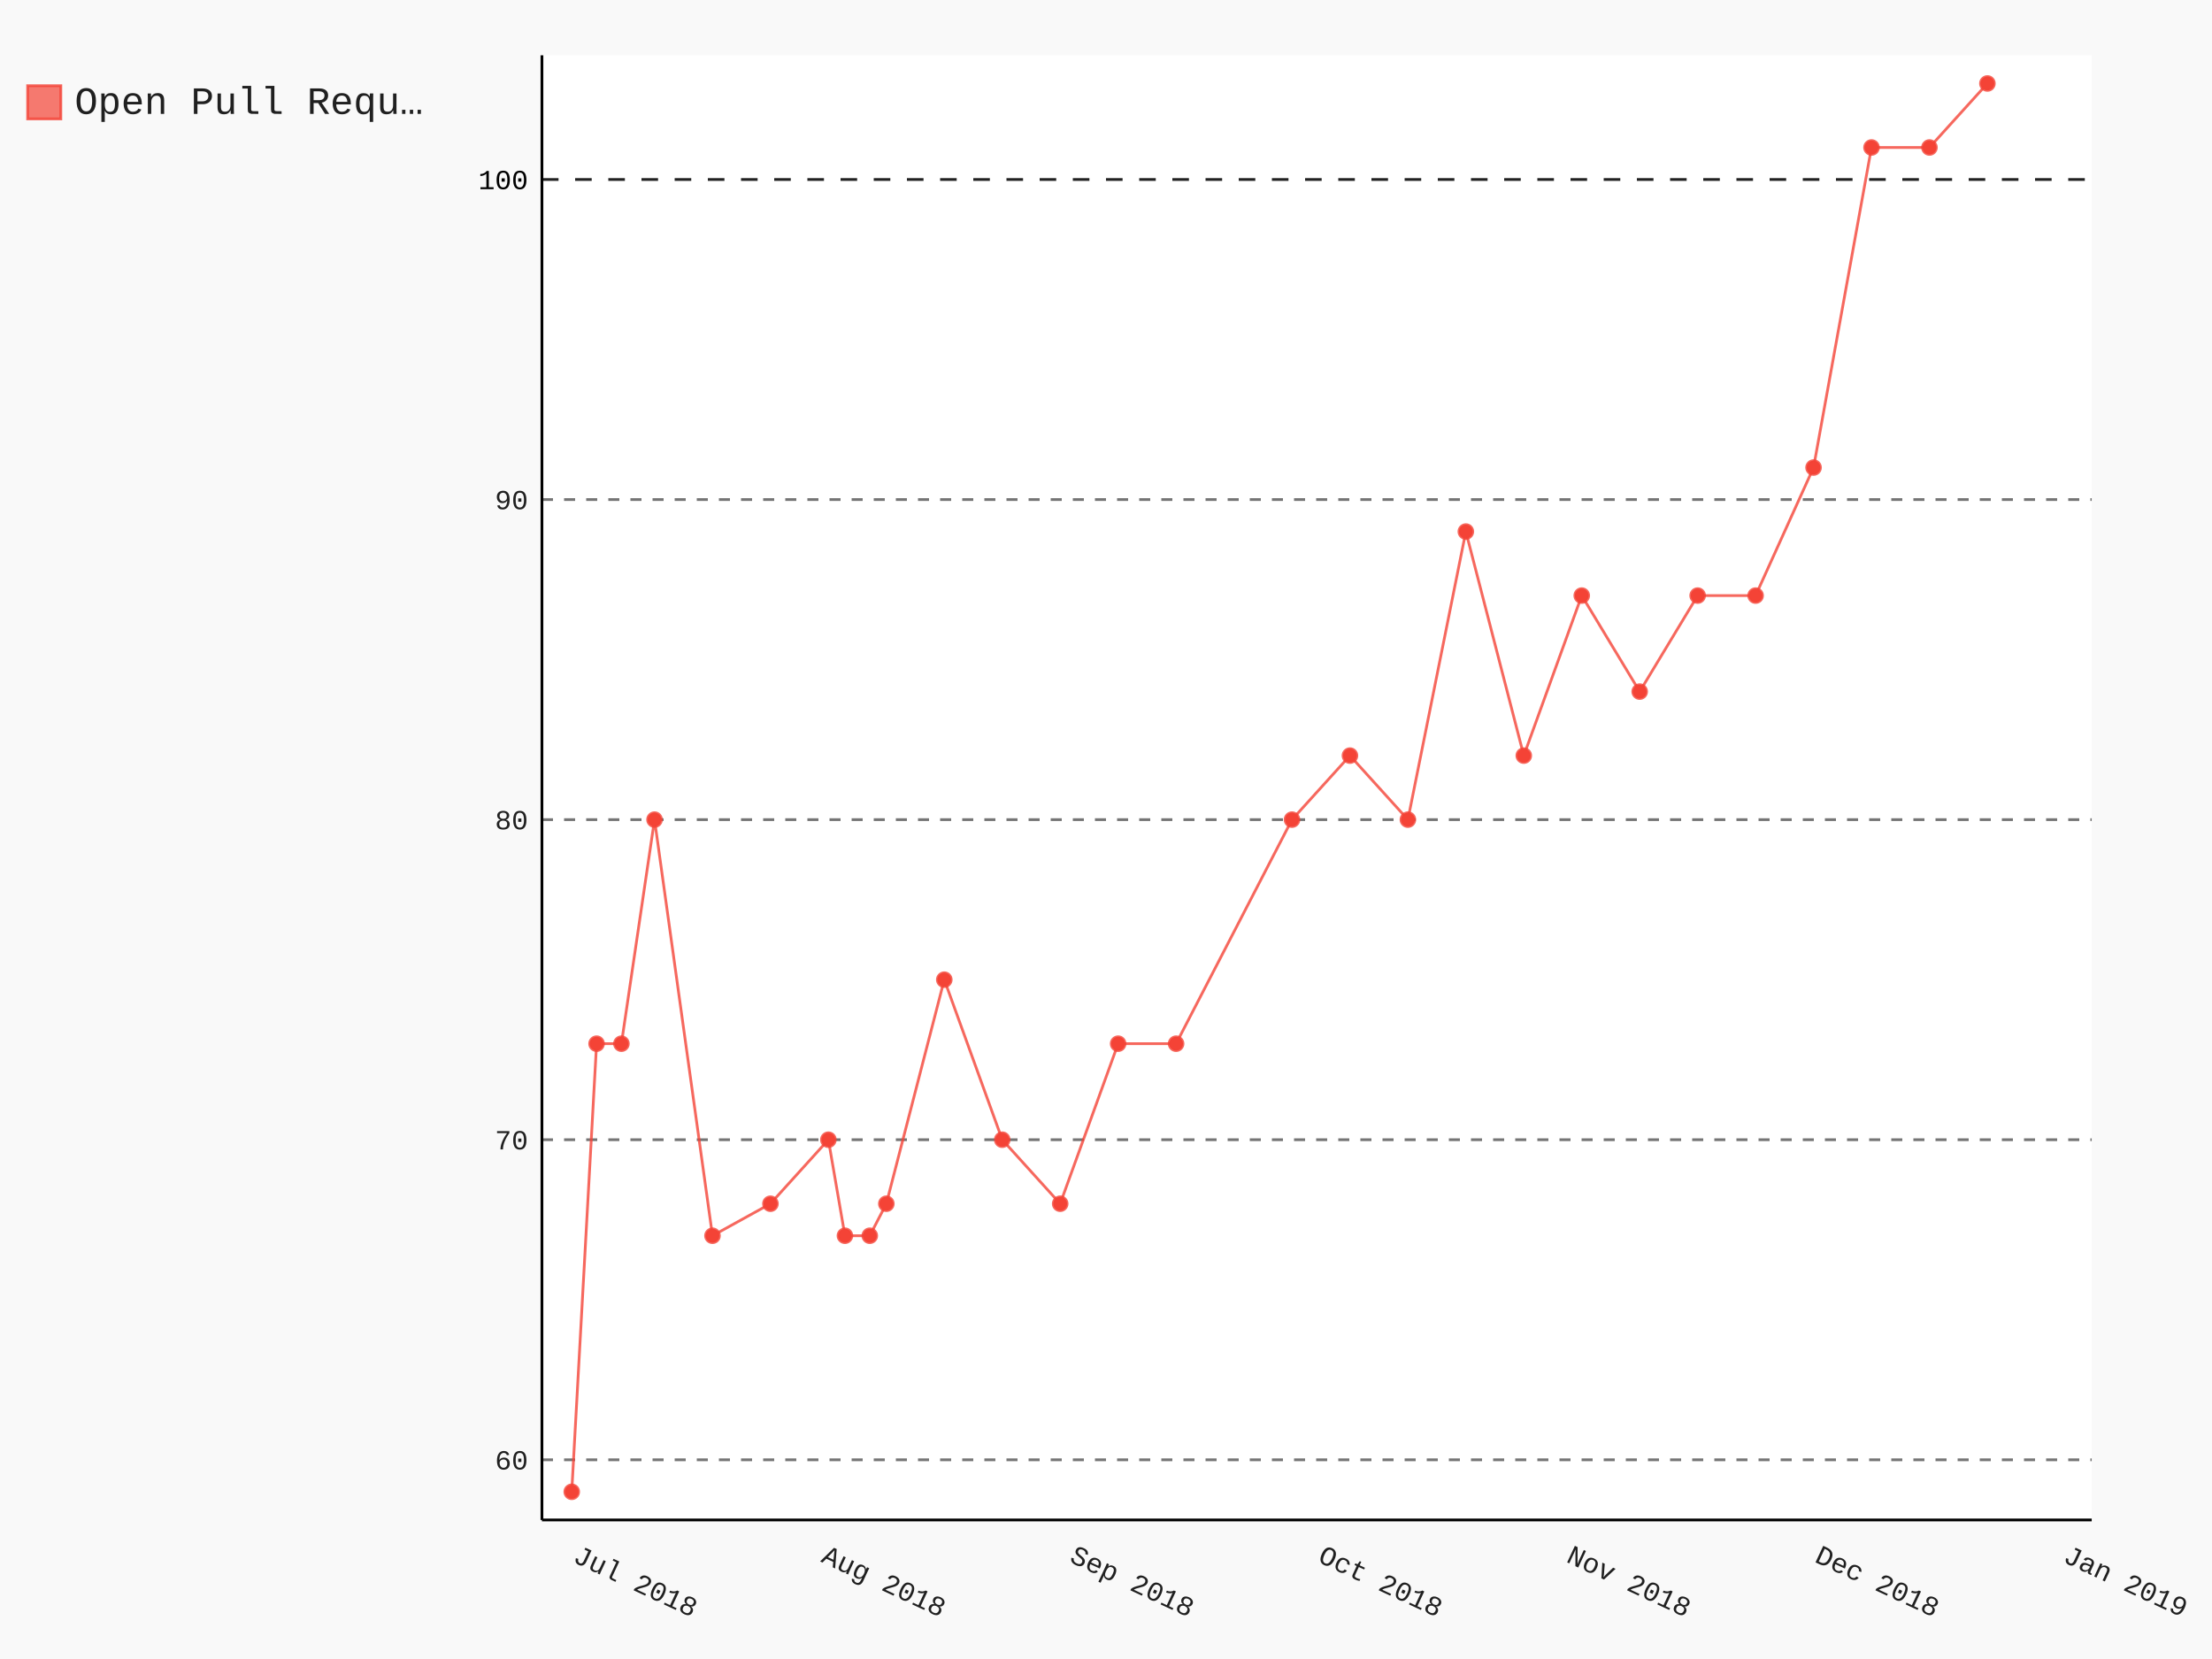
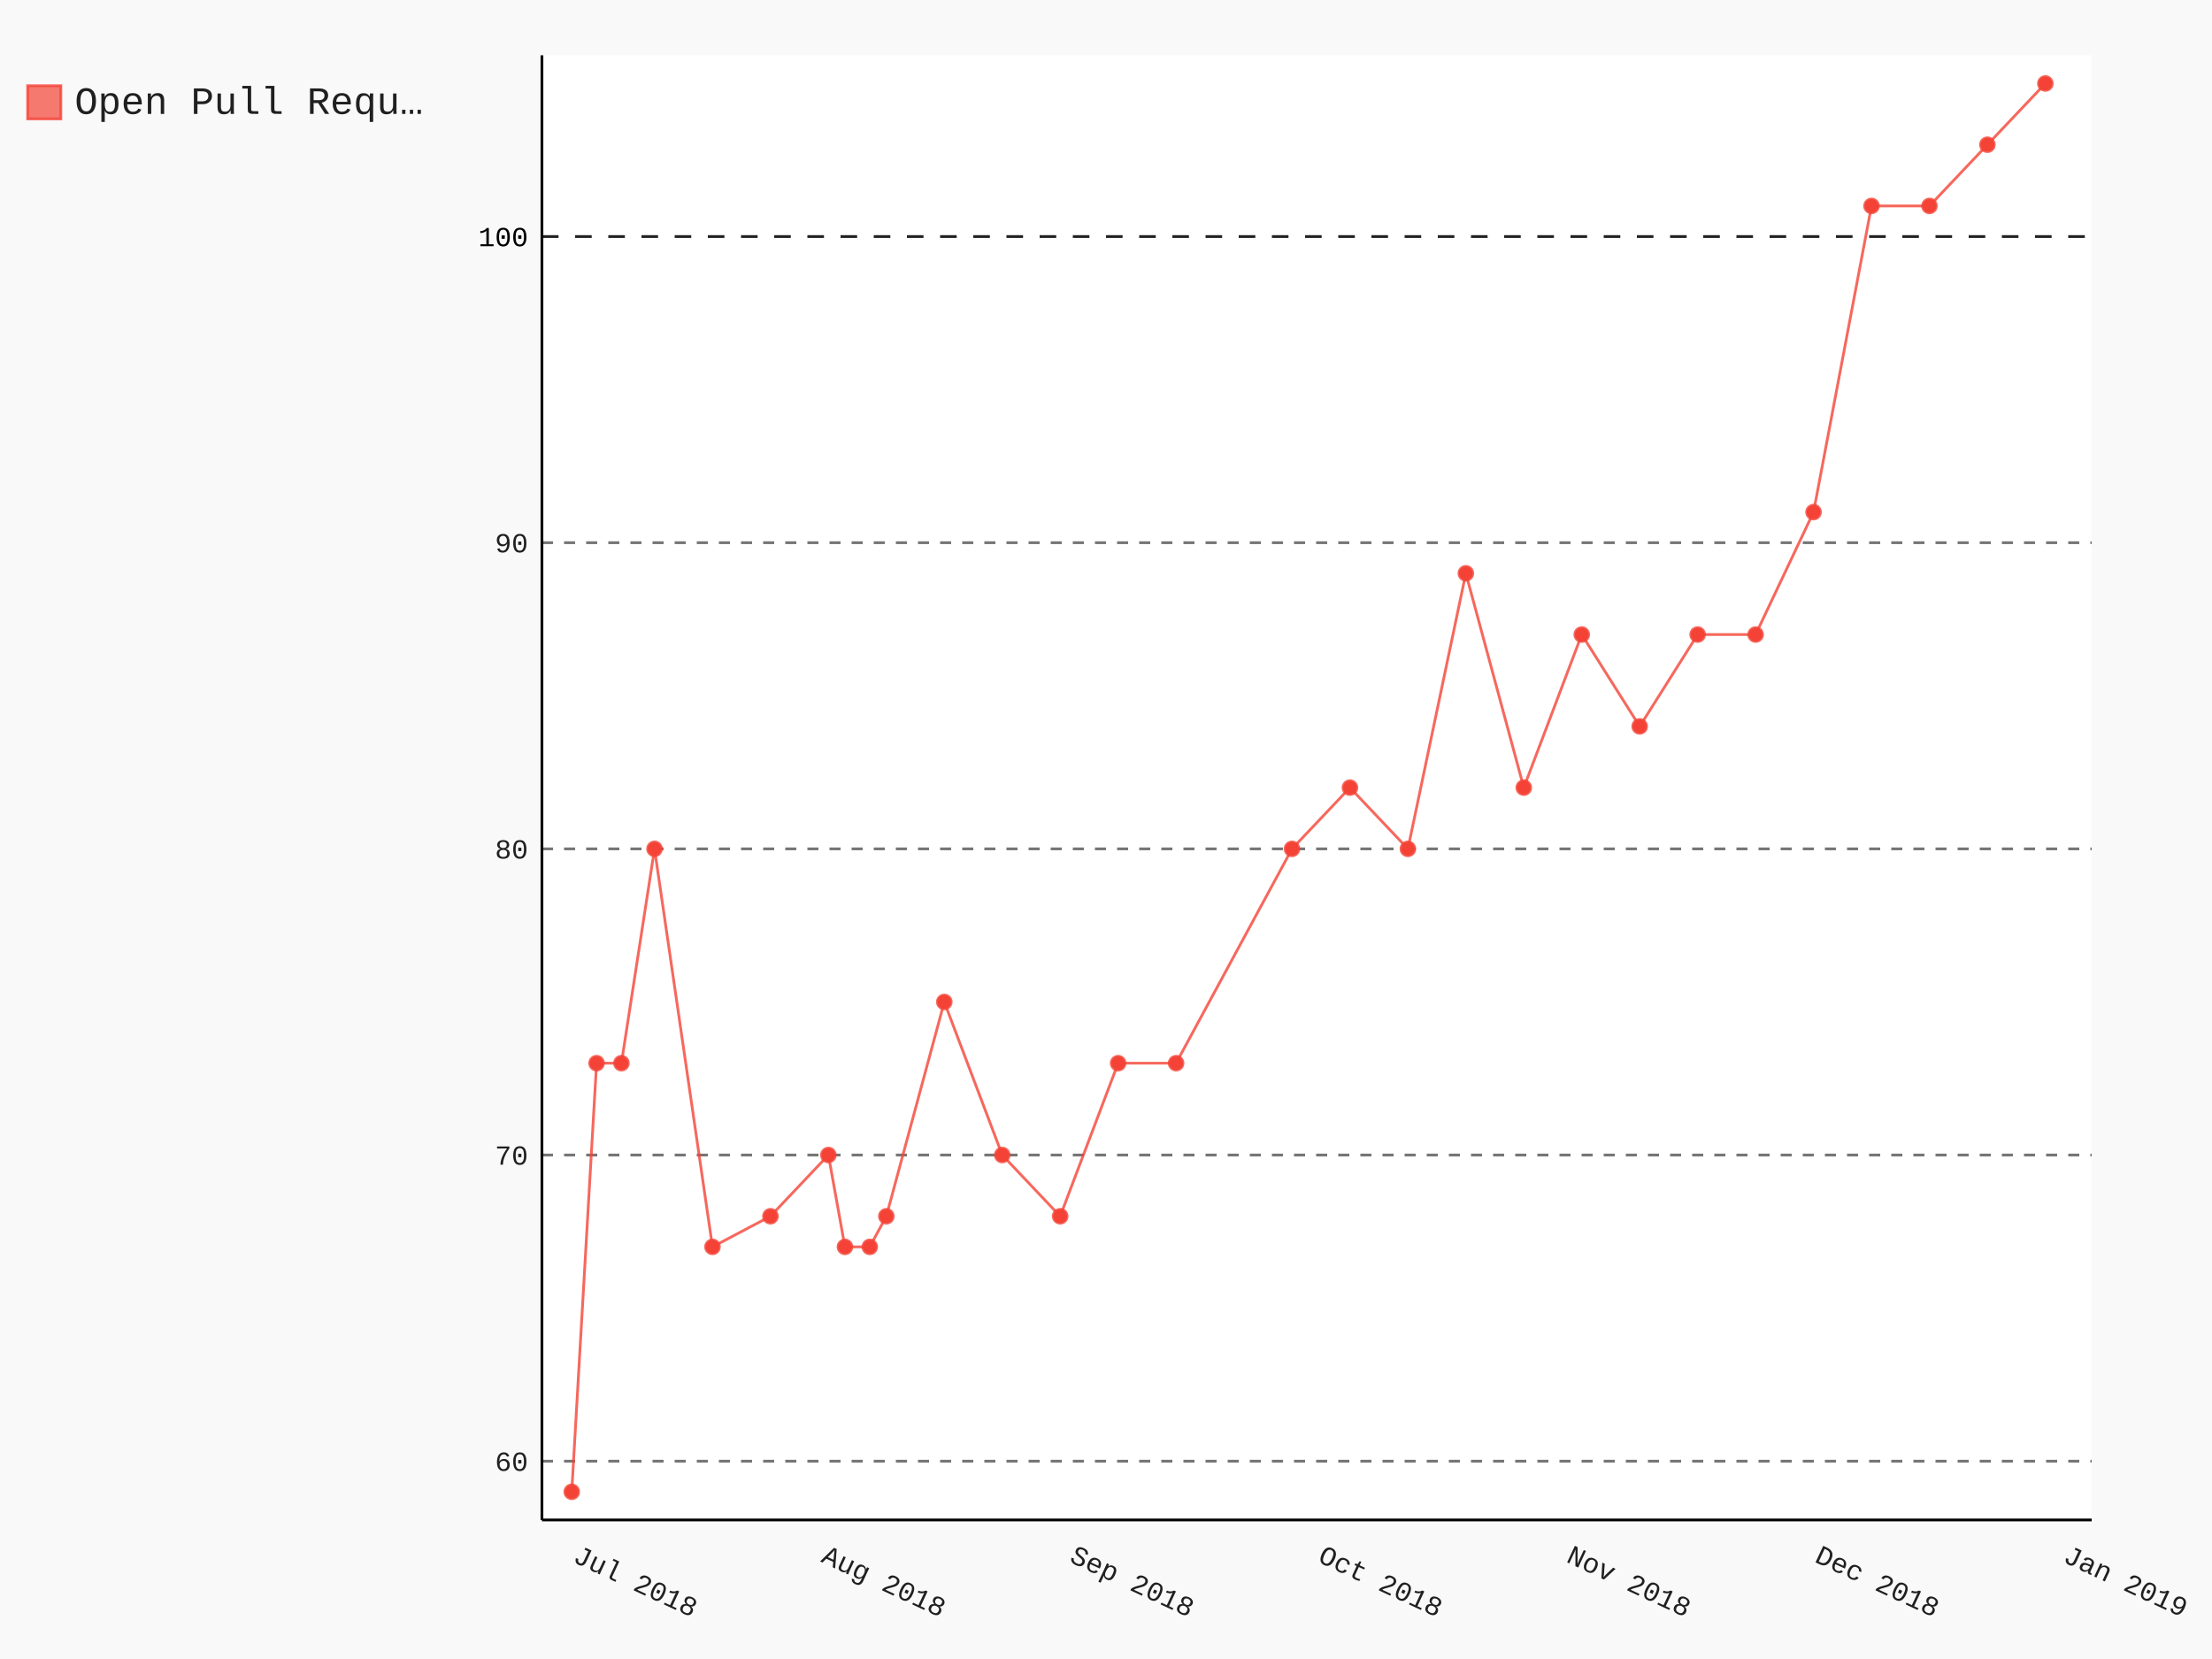
- <svg xmlns="http://www.w3.org/2000/svg" class="pygal-chart" id="chart-78fad912-aeae-40a5-9558-671ce253f643" viewBox="0 0 800 600">
+ <svg xmlns="http://www.w3.org/2000/svg" class="pygal-chart" id="chart-8ef5bb75-2f46-4842-8365-79eec8e5c615" viewBox="0 0 800 600">
  <defs>
-     <style type="text/css">#chart-78fad912-aeae-40a5-9558-671ce253f643{-webkit-user-select:none;-webkit-font-smoothing:antialiased;font-family:Consolas,"Liberation Mono",Menlo,Courier,monospace}#chart-78fad912-aeae-40a5-9558-671ce253f643 .title{font-family:Consolas,"Liberation Mono",Menlo,Courier,monospace;font-size:16px}#chart-78fad912-aeae-40a5-9558-671ce253f643 .legends .legend text{font-family:Consolas,"Liberation Mono",Menlo,Courier,monospace;font-size:14px}#chart-78fad912-aeae-40a5-9558-671ce253f643 .axis text{font-family:Consolas,"Liberation Mono",Menlo,Courier,monospace;font-size:10px}#chart-78fad912-aeae-40a5-9558-671ce253f643 .axis text.major{font-family:Consolas,"Liberation Mono",Menlo,Courier,monospace;font-size:10px}#chart-78fad912-aeae-40a5-9558-671ce253f643 .text-overlay text.value{font-family:Consolas,"Liberation Mono",Menlo,Courier,monospace;font-size:16px}#chart-78fad912-aeae-40a5-9558-671ce253f643 .text-overlay text.label{font-family:Consolas,"Liberation Mono",Menlo,Courier,monospace;font-size:10px}#chart-78fad912-aeae-40a5-9558-671ce253f643 .tooltip{font-family:Consolas,"Liberation Mono",Menlo,Courier,monospace;font-size:14px}#chart-78fad912-aeae-40a5-9558-671ce253f643 text.no_data{font-family:Consolas,"Liberation Mono",Menlo,Courier,monospace;font-size:64px}
- #chart-78fad912-aeae-40a5-9558-671ce253f643{background-color:rgba(249,249,249,1)}#chart-78fad912-aeae-40a5-9558-671ce253f643 path,#chart-78fad912-aeae-40a5-9558-671ce253f643 line,#chart-78fad912-aeae-40a5-9558-671ce253f643 rect,#chart-78fad912-aeae-40a5-9558-671ce253f643 circle{-webkit-transition:150ms;-moz-transition:150ms;transition:150ms}#chart-78fad912-aeae-40a5-9558-671ce253f643 .graph &gt; .background{fill:rgba(249,249,249,1)}#chart-78fad912-aeae-40a5-9558-671ce253f643 .plot &gt; .background{fill:rgba(255,255,255,1)}#chart-78fad912-aeae-40a5-9558-671ce253f643 .graph{fill:rgba(0,0,0,.87)}#chart-78fad912-aeae-40a5-9558-671ce253f643 text.no_data{fill:rgba(0,0,0,1)}#chart-78fad912-aeae-40a5-9558-671ce253f643 .title{fill:rgba(0,0,0,1)}#chart-78fad912-aeae-40a5-9558-671ce253f643 .legends .legend text{fill:rgba(0,0,0,.87)}#chart-78fad912-aeae-40a5-9558-671ce253f643 .legends .legend:hover text{fill:rgba(0,0,0,1)}#chart-78fad912-aeae-40a5-9558-671ce253f643 .axis .line{stroke:rgba(0,0,0,1)}#chart-78fad912-aeae-40a5-9558-671ce253f643 .axis .guide.line{stroke:rgba(0,0,0,.54)}#chart-78fad912-aeae-40a5-9558-671ce253f643 .axis .major.line{stroke:rgba(0,0,0,.87)}#chart-78fad912-aeae-40a5-9558-671ce253f643 .axis text.major{fill:rgba(0,0,0,1)}#chart-78fad912-aeae-40a5-9558-671ce253f643 .axis.y .guides:hover .guide.line,#chart-78fad912-aeae-40a5-9558-671ce253f643 .line-graph .axis.x .guides:hover .guide.line,#chart-78fad912-aeae-40a5-9558-671ce253f643 .stackedline-graph .axis.x .guides:hover .guide.line,#chart-78fad912-aeae-40a5-9558-671ce253f643 .xy-graph .axis.x .guides:hover .guide.line{stroke:rgba(0,0,0,1)}#chart-78fad912-aeae-40a5-9558-671ce253f643 .axis .guides:hover text{fill:rgba(0,0,0,1)}#chart-78fad912-aeae-40a5-9558-671ce253f643 .reactive{fill-opacity:.7;stroke-opacity:.8}#chart-78fad912-aeae-40a5-9558-671ce253f643 .ci{stroke:rgba(0,0,0,.87)}#chart-78fad912-aeae-40a5-9558-671ce253f643 .reactive.active,#chart-78fad912-aeae-40a5-9558-671ce253f643 .active .reactive{fill-opacity:.8;stroke-opacity:.9;stroke-width:4}#chart-78fad912-aeae-40a5-9558-671ce253f643 .ci .reactive.active{stroke-width:1.5}#chart-78fad912-aeae-40a5-9558-671ce253f643 .series text{fill:rgba(0,0,0,1)}#chart-78fad912-aeae-40a5-9558-671ce253f643 .tooltip rect{fill:rgba(255,255,255,1);stroke:rgba(0,0,0,1);-webkit-transition:opacity 150ms;-moz-transition:opacity 150ms;transition:opacity 150ms}#chart-78fad912-aeae-40a5-9558-671ce253f643 .tooltip .label{fill:rgba(0,0,0,.87)}#chart-78fad912-aeae-40a5-9558-671ce253f643 .tooltip .label{fill:rgba(0,0,0,.87)}#chart-78fad912-aeae-40a5-9558-671ce253f643 .tooltip .legend{font-size:.8em;fill:rgba(0,0,0,.54)}#chart-78fad912-aeae-40a5-9558-671ce253f643 .tooltip .x_label{font-size:.6em;fill:rgba(0,0,0,1)}#chart-78fad912-aeae-40a5-9558-671ce253f643 .tooltip .xlink{font-size:.5em;text-decoration:underline}#chart-78fad912-aeae-40a5-9558-671ce253f643 .tooltip .value{font-size:1.5em}#chart-78fad912-aeae-40a5-9558-671ce253f643 .bound{font-size:.5em}#chart-78fad912-aeae-40a5-9558-671ce253f643 .max-value{font-size:.75em;fill:rgba(0,0,0,.54)}#chart-78fad912-aeae-40a5-9558-671ce253f643 .map-element{fill:rgba(255,255,255,1);stroke:rgba(0,0,0,.54) !important}#chart-78fad912-aeae-40a5-9558-671ce253f643 .map-element .reactive{fill-opacity:inherit;stroke-opacity:inherit}#chart-78fad912-aeae-40a5-9558-671ce253f643 .color-0,#chart-78fad912-aeae-40a5-9558-671ce253f643 .color-0 a:visited{stroke:#F44336;fill:#F44336}#chart-78fad912-aeae-40a5-9558-671ce253f643 .text-overlay .color-0 text{fill:black}
- #chart-78fad912-aeae-40a5-9558-671ce253f643 text.no_data{text-anchor:middle}#chart-78fad912-aeae-40a5-9558-671ce253f643 .guide.line{fill:none}#chart-78fad912-aeae-40a5-9558-671ce253f643 .centered{text-anchor:middle}#chart-78fad912-aeae-40a5-9558-671ce253f643 .title{text-anchor:middle}#chart-78fad912-aeae-40a5-9558-671ce253f643 .legends .legend text{fill-opacity:1}#chart-78fad912-aeae-40a5-9558-671ce253f643 .axis.x text{text-anchor:middle}#chart-78fad912-aeae-40a5-9558-671ce253f643 .axis.x:not(.web) text[transform]{text-anchor:start}#chart-78fad912-aeae-40a5-9558-671ce253f643 .axis.x:not(.web) text[transform].backwards{text-anchor:end}#chart-78fad912-aeae-40a5-9558-671ce253f643 .axis.y text{text-anchor:end}#chart-78fad912-aeae-40a5-9558-671ce253f643 .axis.y text[transform].backwards{text-anchor:start}#chart-78fad912-aeae-40a5-9558-671ce253f643 .axis.y2 text{text-anchor:start}#chart-78fad912-aeae-40a5-9558-671ce253f643 .axis.y2 text[transform].backwards{text-anchor:end}#chart-78fad912-aeae-40a5-9558-671ce253f643 .axis .guide.line{stroke-dasharray:4,4}#chart-78fad912-aeae-40a5-9558-671ce253f643 .axis .major.guide.line{stroke-dasharray:6,6}#chart-78fad912-aeae-40a5-9558-671ce253f643 .horizontal .axis.y .guide.line,#chart-78fad912-aeae-40a5-9558-671ce253f643 .horizontal .axis.y2 .guide.line,#chart-78fad912-aeae-40a5-9558-671ce253f643 .vertical .axis.x .guide.line{opacity:0}#chart-78fad912-aeae-40a5-9558-671ce253f643 .horizontal .axis.always_show .guide.line,#chart-78fad912-aeae-40a5-9558-671ce253f643 .vertical .axis.always_show .guide.line{opacity:1 !important}#chart-78fad912-aeae-40a5-9558-671ce253f643 .axis.y .guides:hover .guide.line,#chart-78fad912-aeae-40a5-9558-671ce253f643 .axis.y2 .guides:hover .guide.line,#chart-78fad912-aeae-40a5-9558-671ce253f643 .axis.x .guides:hover .guide.line{opacity:1}#chart-78fad912-aeae-40a5-9558-671ce253f643 .axis .guides:hover text{opacity:1}#chart-78fad912-aeae-40a5-9558-671ce253f643 .nofill{fill:none}#chart-78fad912-aeae-40a5-9558-671ce253f643 .subtle-fill{fill-opacity:.2}#chart-78fad912-aeae-40a5-9558-671ce253f643 .dot{stroke-width:1px;fill-opacity:1}#chart-78fad912-aeae-40a5-9558-671ce253f643 .dot.active{stroke-width:5px}#chart-78fad912-aeae-40a5-9558-671ce253f643 .dot.negative{fill:transparent}#chart-78fad912-aeae-40a5-9558-671ce253f643 text,#chart-78fad912-aeae-40a5-9558-671ce253f643 tspan{stroke:none !important}#chart-78fad912-aeae-40a5-9558-671ce253f643 .series text.active{opacity:1}#chart-78fad912-aeae-40a5-9558-671ce253f643 .tooltip rect{fill-opacity:.95;stroke-width:.5}#chart-78fad912-aeae-40a5-9558-671ce253f643 .tooltip text{fill-opacity:1}#chart-78fad912-aeae-40a5-9558-671ce253f643 .showable{visibility:hidden}#chart-78fad912-aeae-40a5-9558-671ce253f643 .showable.shown{visibility:visible}#chart-78fad912-aeae-40a5-9558-671ce253f643 .gauge-background{fill:rgba(229,229,229,1);stroke:none}#chart-78fad912-aeae-40a5-9558-671ce253f643 .bg-lines{stroke:rgba(249,249,249,1);stroke-width:2px}</style>
+     <style type="text/css">#chart-8ef5bb75-2f46-4842-8365-79eec8e5c615{-webkit-user-select:none;-webkit-font-smoothing:antialiased;font-family:Consolas,"Liberation Mono",Menlo,Courier,monospace}#chart-8ef5bb75-2f46-4842-8365-79eec8e5c615 .title{font-family:Consolas,"Liberation Mono",Menlo,Courier,monospace;font-size:16px}#chart-8ef5bb75-2f46-4842-8365-79eec8e5c615 .legends .legend text{font-family:Consolas,"Liberation Mono",Menlo,Courier,monospace;font-size:14px}#chart-8ef5bb75-2f46-4842-8365-79eec8e5c615 .axis text{font-family:Consolas,"Liberation Mono",Menlo,Courier,monospace;font-size:10px}#chart-8ef5bb75-2f46-4842-8365-79eec8e5c615 .axis text.major{font-family:Consolas,"Liberation Mono",Menlo,Courier,monospace;font-size:10px}#chart-8ef5bb75-2f46-4842-8365-79eec8e5c615 .text-overlay text.value{font-family:Consolas,"Liberation Mono",Menlo,Courier,monospace;font-size:16px}#chart-8ef5bb75-2f46-4842-8365-79eec8e5c615 .text-overlay text.label{font-family:Consolas,"Liberation Mono",Menlo,Courier,monospace;font-size:10px}#chart-8ef5bb75-2f46-4842-8365-79eec8e5c615 .tooltip{font-family:Consolas,"Liberation Mono",Menlo,Courier,monospace;font-size:14px}#chart-8ef5bb75-2f46-4842-8365-79eec8e5c615 text.no_data{font-family:Consolas,"Liberation Mono",Menlo,Courier,monospace;font-size:64px}
+ #chart-8ef5bb75-2f46-4842-8365-79eec8e5c615{background-color:rgba(249,249,249,1)}#chart-8ef5bb75-2f46-4842-8365-79eec8e5c615 path,#chart-8ef5bb75-2f46-4842-8365-79eec8e5c615 line,#chart-8ef5bb75-2f46-4842-8365-79eec8e5c615 rect,#chart-8ef5bb75-2f46-4842-8365-79eec8e5c615 circle{-webkit-transition:150ms;-moz-transition:150ms;transition:150ms}#chart-8ef5bb75-2f46-4842-8365-79eec8e5c615 .graph &gt; .background{fill:rgba(249,249,249,1)}#chart-8ef5bb75-2f46-4842-8365-79eec8e5c615 .plot &gt; .background{fill:rgba(255,255,255,1)}#chart-8ef5bb75-2f46-4842-8365-79eec8e5c615 .graph{fill:rgba(0,0,0,.87)}#chart-8ef5bb75-2f46-4842-8365-79eec8e5c615 text.no_data{fill:rgba(0,0,0,1)}#chart-8ef5bb75-2f46-4842-8365-79eec8e5c615 .title{fill:rgba(0,0,0,1)}#chart-8ef5bb75-2f46-4842-8365-79eec8e5c615 .legends .legend text{fill:rgba(0,0,0,.87)}#chart-8ef5bb75-2f46-4842-8365-79eec8e5c615 .legends .legend:hover text{fill:rgba(0,0,0,1)}#chart-8ef5bb75-2f46-4842-8365-79eec8e5c615 .axis .line{stroke:rgba(0,0,0,1)}#chart-8ef5bb75-2f46-4842-8365-79eec8e5c615 .axis .guide.line{stroke:rgba(0,0,0,.54)}#chart-8ef5bb75-2f46-4842-8365-79eec8e5c615 .axis .major.line{stroke:rgba(0,0,0,.87)}#chart-8ef5bb75-2f46-4842-8365-79eec8e5c615 .axis text.major{fill:rgba(0,0,0,1)}#chart-8ef5bb75-2f46-4842-8365-79eec8e5c615 .axis.y .guides:hover .guide.line,#chart-8ef5bb75-2f46-4842-8365-79eec8e5c615 .line-graph .axis.x .guides:hover .guide.line,#chart-8ef5bb75-2f46-4842-8365-79eec8e5c615 .stackedline-graph .axis.x .guides:hover .guide.line,#chart-8ef5bb75-2f46-4842-8365-79eec8e5c615 .xy-graph .axis.x .guides:hover .guide.line{stroke:rgba(0,0,0,1)}#chart-8ef5bb75-2f46-4842-8365-79eec8e5c615 .axis .guides:hover text{fill:rgba(0,0,0,1)}#chart-8ef5bb75-2f46-4842-8365-79eec8e5c615 .reactive{fill-opacity:.7;stroke-opacity:.8}#chart-8ef5bb75-2f46-4842-8365-79eec8e5c615 .ci{stroke:rgba(0,0,0,.87)}#chart-8ef5bb75-2f46-4842-8365-79eec8e5c615 .reactive.active,#chart-8ef5bb75-2f46-4842-8365-79eec8e5c615 .active .reactive{fill-opacity:.8;stroke-opacity:.9;stroke-width:4}#chart-8ef5bb75-2f46-4842-8365-79eec8e5c615 .ci .reactive.active{stroke-width:1.5}#chart-8ef5bb75-2f46-4842-8365-79eec8e5c615 .series text{fill:rgba(0,0,0,1)}#chart-8ef5bb75-2f46-4842-8365-79eec8e5c615 .tooltip rect{fill:rgba(255,255,255,1);stroke:rgba(0,0,0,1);-webkit-transition:opacity 150ms;-moz-transition:opacity 150ms;transition:opacity 150ms}#chart-8ef5bb75-2f46-4842-8365-79eec8e5c615 .tooltip .label{fill:rgba(0,0,0,.87)}#chart-8ef5bb75-2f46-4842-8365-79eec8e5c615 .tooltip .label{fill:rgba(0,0,0,.87)}#chart-8ef5bb75-2f46-4842-8365-79eec8e5c615 .tooltip .legend{font-size:.8em;fill:rgba(0,0,0,.54)}#chart-8ef5bb75-2f46-4842-8365-79eec8e5c615 .tooltip .x_label{font-size:.6em;fill:rgba(0,0,0,1)}#chart-8ef5bb75-2f46-4842-8365-79eec8e5c615 .tooltip .xlink{font-size:.5em;text-decoration:underline}#chart-8ef5bb75-2f46-4842-8365-79eec8e5c615 .tooltip .value{font-size:1.5em}#chart-8ef5bb75-2f46-4842-8365-79eec8e5c615 .bound{font-size:.5em}#chart-8ef5bb75-2f46-4842-8365-79eec8e5c615 .max-value{font-size:.75em;fill:rgba(0,0,0,.54)}#chart-8ef5bb75-2f46-4842-8365-79eec8e5c615 .map-element{fill:rgba(255,255,255,1);stroke:rgba(0,0,0,.54) !important}#chart-8ef5bb75-2f46-4842-8365-79eec8e5c615 .map-element .reactive{fill-opacity:inherit;stroke-opacity:inherit}#chart-8ef5bb75-2f46-4842-8365-79eec8e5c615 .color-0,#chart-8ef5bb75-2f46-4842-8365-79eec8e5c615 .color-0 a:visited{stroke:#F44336;fill:#F44336}#chart-8ef5bb75-2f46-4842-8365-79eec8e5c615 .text-overlay .color-0 text{fill:black}
+ #chart-8ef5bb75-2f46-4842-8365-79eec8e5c615 text.no_data{text-anchor:middle}#chart-8ef5bb75-2f46-4842-8365-79eec8e5c615 .guide.line{fill:none}#chart-8ef5bb75-2f46-4842-8365-79eec8e5c615 .centered{text-anchor:middle}#chart-8ef5bb75-2f46-4842-8365-79eec8e5c615 .title{text-anchor:middle}#chart-8ef5bb75-2f46-4842-8365-79eec8e5c615 .legends .legend text{fill-opacity:1}#chart-8ef5bb75-2f46-4842-8365-79eec8e5c615 .axis.x text{text-anchor:middle}#chart-8ef5bb75-2f46-4842-8365-79eec8e5c615 .axis.x:not(.web) text[transform]{text-anchor:start}#chart-8ef5bb75-2f46-4842-8365-79eec8e5c615 .axis.x:not(.web) text[transform].backwards{text-anchor:end}#chart-8ef5bb75-2f46-4842-8365-79eec8e5c615 .axis.y text{text-anchor:end}#chart-8ef5bb75-2f46-4842-8365-79eec8e5c615 .axis.y text[transform].backwards{text-anchor:start}#chart-8ef5bb75-2f46-4842-8365-79eec8e5c615 .axis.y2 text{text-anchor:start}#chart-8ef5bb75-2f46-4842-8365-79eec8e5c615 .axis.y2 text[transform].backwards{text-anchor:end}#chart-8ef5bb75-2f46-4842-8365-79eec8e5c615 .axis .guide.line{stroke-dasharray:4,4}#chart-8ef5bb75-2f46-4842-8365-79eec8e5c615 .axis .major.guide.line{stroke-dasharray:6,6}#chart-8ef5bb75-2f46-4842-8365-79eec8e5c615 .horizontal .axis.y .guide.line,#chart-8ef5bb75-2f46-4842-8365-79eec8e5c615 .horizontal .axis.y2 .guide.line,#chart-8ef5bb75-2f46-4842-8365-79eec8e5c615 .vertical .axis.x .guide.line{opacity:0}#chart-8ef5bb75-2f46-4842-8365-79eec8e5c615 .horizontal .axis.always_show .guide.line,#chart-8ef5bb75-2f46-4842-8365-79eec8e5c615 .vertical .axis.always_show .guide.line{opacity:1 !important}#chart-8ef5bb75-2f46-4842-8365-79eec8e5c615 .axis.y .guides:hover .guide.line,#chart-8ef5bb75-2f46-4842-8365-79eec8e5c615 .axis.y2 .guides:hover .guide.line,#chart-8ef5bb75-2f46-4842-8365-79eec8e5c615 .axis.x .guides:hover .guide.line{opacity:1}#chart-8ef5bb75-2f46-4842-8365-79eec8e5c615 .axis .guides:hover text{opacity:1}#chart-8ef5bb75-2f46-4842-8365-79eec8e5c615 .nofill{fill:none}#chart-8ef5bb75-2f46-4842-8365-79eec8e5c615 .subtle-fill{fill-opacity:.2}#chart-8ef5bb75-2f46-4842-8365-79eec8e5c615 .dot{stroke-width:1px;fill-opacity:1}#chart-8ef5bb75-2f46-4842-8365-79eec8e5c615 .dot.active{stroke-width:5px}#chart-8ef5bb75-2f46-4842-8365-79eec8e5c615 .dot.negative{fill:transparent}#chart-8ef5bb75-2f46-4842-8365-79eec8e5c615 text,#chart-8ef5bb75-2f46-4842-8365-79eec8e5c615 tspan{stroke:none !important}#chart-8ef5bb75-2f46-4842-8365-79eec8e5c615 .series text.active{opacity:1}#chart-8ef5bb75-2f46-4842-8365-79eec8e5c615 .tooltip rect{fill-opacity:.95;stroke-width:.5}#chart-8ef5bb75-2f46-4842-8365-79eec8e5c615 .tooltip text{fill-opacity:1}#chart-8ef5bb75-2f46-4842-8365-79eec8e5c615 .showable{visibility:hidden}#chart-8ef5bb75-2f46-4842-8365-79eec8e5c615 .showable.shown{visibility:visible}#chart-8ef5bb75-2f46-4842-8365-79eec8e5c615 .gauge-background{fill:rgba(229,229,229,1);stroke:none}#chart-8ef5bb75-2f46-4842-8365-79eec8e5c615 .bg-lines{stroke:rgba(249,249,249,1);stroke-width:2px}</style>
  </defs>
  <g class="graph datetimeline-graph vertical">
    <rect class="background" height="600" width="800" x="0" y="0" />
    <g class="plot" transform="translate(196, 20)">
      <rect class="background" height="529.714" width="560.497" x="0" y="0" />
      <g class="axis y always_show">
        <path class="line" d="M0 529.714 h560.497" />
        <g class="guides">
-           <path class="guide line" d="M0 507.952 h560.497" />
-           <text class="" x="-5" y="511.452">60</text>
+           <path class="guide line" d="M0 508.455 h560.497" />
+           <text class="" x="-5" y="511.955">60</text>
        </g>
        <g class="guides">
-           <path class="guide line" d="M0 392.192 h560.497" />
-           <text class="" x="-5" y="395.692">70</text>
+           <path class="guide line" d="M0 397.729 h560.497" />
+           <text class="" x="-5" y="401.229">70</text>
        </g>
        <g class="guides">
-           <path class="guide line" d="M0 276.433 h560.497" />
-           <text class="" x="-5" y="279.933">80</text>
+           <path class="guide line" d="M0 287.002 h560.497" />
+           <text class="" x="-5" y="290.502">80</text>
        </g>
        <g class="guides">
-           <path class="guide line" d="M0 160.674 h560.497" />
-           <text class="" x="-5" y="164.174">90</text>
+           <path class="guide line" d="M0 176.276 h560.497" />
+           <text class="" x="-5" y="179.776">90</text>
        </g>
        <g class="guides">
-           <path class="major guide line" d="M0 44.915 h560.497" />
-           <text class="major" x="-5" y="48.415">100</text>
+           <path class="major guide line" d="M0 65.55 h560.497" />
+           <text class="major" x="-5" y="69.05">100</text>
        </g>
      </g>
      <g class="axis x">
        <path class="line" d="M0 0 v529.714" />
        <g class="guides">
          <path class="guide line" d="M10.779 0 v529.714" />
          <text class="" transform="rotate(25 10.77879 544.7143)" x="10.779" y="544.714">Jul 2018</text>
        </g>
        <g class="guides">
          <path class="guide line" d="M100.602 0 v529.714" />
          <text class="" transform="rotate(25 100.6021 544.7143)" x="100.602" y="544.714">Aug 2018</text>
        </g>
        <g class="guides">
          <path class="guide line" d="M190.425 0 v529.714" />
          <text class="" transform="rotate(25 190.4253 544.7143)" x="190.425" y="544.714">Sep 2018</text>
        </g>
        <g class="guides">
          <path class="guide line" d="M280.249 0 v529.714" />
          <text class="" transform="rotate(25 280.2486 544.7143)" x="280.249" y="544.714">Oct 2018</text>
        </g>
        <g class="guides">
          <path class="guide line" d="M370.072 0 v529.714" />
          <text class="" transform="rotate(25 370.0719 544.7143)" x="370.072" y="544.714">Nov 2018</text>
        </g>
        <g class="guides">
          <path class="guide line" d="M459.895 0 v529.714" />
          <text class="" transform="rotate(25 459.8952 544.7143)" x="459.895" y="544.714">Dec 2018</text>
        </g>
        <g class="guides">
          <path class="guide line" d="M549.718 0 v529.714" />
          <text class="" transform="rotate(25 549.7184 544.7143)" x="549.718" y="544.714">Jan 2019</text>
        </g>
      </g>
      <g class="series serie-0 color-0">
-         <path class="line reactive nofill" d="M10.779 519.528 L19.761 357.465 28.743 357.465 40.72 276.433 61.679 426.92 82.637 415.344 103.596 392.192 109.584 426.92 118.567 426.92 124.555 415.344 145.514 334.313 166.472 392.192 187.431 415.344 208.39 357.465 229.349 357.465 271.266 276.433 292.225 253.281 313.184 276.433 334.143 172.25 355.101 253.281 376.06 195.402 397.019 230.129 417.978 195.402 438.936 195.402 459.895 149.098 480.854 33.339 501.813 33.339 522.771 10.187" />
+         <path class="line reactive nofill" d="M10.779 519.528 L19.761 364.511 28.743 364.511 40.72 287.002 61.679 430.947 82.637 419.874 103.596 397.729 109.584 430.947 118.567 430.947 124.555 419.874 145.514 342.366 166.472 397.729 187.431 419.874 208.39 364.511 229.349 364.511 271.266 287.002 292.225 264.857 313.184 287.002 334.143 187.349 355.101 264.857 376.06 209.494 397.019 242.712 417.978 209.494 438.936 209.494 459.895 165.204 480.854 54.477 501.813 54.477 522.771 32.332 543.73 10.187" />
      </g>
    </g>
    <g class="titles" />
    <g class="plot overlay" transform="translate(196, 20)">
      <g class="series serie-0 color-0">
        <g class="dots">
          <circle class="dot reactive tooltip-trigger" cx="10.779" cy="519.528" r="2.5" />
        </g>
        <g class="dots">
-           <circle class="dot reactive tooltip-trigger" cx="19.761" cy="357.465" r="2.5" />
+           <circle class="dot reactive tooltip-trigger" cx="19.761" cy="364.511" r="2.5" />
        </g>
        <g class="dots">
-           <circle class="dot reactive tooltip-trigger" cx="28.743" cy="357.465" r="2.5" />
+           <circle class="dot reactive tooltip-trigger" cx="28.743" cy="364.511" r="2.5" />
        </g>
        <g class="dots">
-           <circle class="dot reactive tooltip-trigger" cx="40.72" cy="276.433" r="2.5" />
+           <circle class="dot reactive tooltip-trigger" cx="40.72" cy="287.002" r="2.5" />
        </g>
        <g class="dots">
-           <circle class="dot reactive tooltip-trigger" cx="61.679" cy="426.92" r="2.5" />
+           <circle class="dot reactive tooltip-trigger" cx="61.679" cy="430.947" r="2.5" />
        </g>
        <g class="dots">
-           <circle class="dot reactive tooltip-trigger" cx="82.637" cy="415.344" r="2.5" />
+           <circle class="dot reactive tooltip-trigger" cx="82.637" cy="419.874" r="2.5" />
        </g>
        <g class="dots">
-           <circle class="dot reactive tooltip-trigger" cx="103.596" cy="392.192" r="2.5" />
+           <circle class="dot reactive tooltip-trigger" cx="103.596" cy="397.729" r="2.5" />
        </g>
        <g class="dots">
-           <circle class="dot reactive tooltip-trigger" cx="109.584" cy="426.92" r="2.5" />
+           <circle class="dot reactive tooltip-trigger" cx="109.584" cy="430.947" r="2.5" />
        </g>
        <g class="dots">
-           <circle class="dot reactive tooltip-trigger" cx="118.567" cy="426.92" r="2.5" />
+           <circle class="dot reactive tooltip-trigger" cx="118.567" cy="430.947" r="2.5" />
        </g>
        <g class="dots">
-           <circle class="dot reactive tooltip-trigger" cx="124.555" cy="415.344" r="2.5" />
+           <circle class="dot reactive tooltip-trigger" cx="124.555" cy="419.874" r="2.5" />
        </g>
        <g class="dots">
-           <circle class="dot reactive tooltip-trigger" cx="145.514" cy="334.313" r="2.5" />
+           <circle class="dot reactive tooltip-trigger" cx="145.514" cy="342.366" r="2.5" />
        </g>
        <g class="dots">
-           <circle class="dot reactive tooltip-trigger" cx="166.472" cy="392.192" r="2.5" />
+           <circle class="dot reactive tooltip-trigger" cx="166.472" cy="397.729" r="2.5" />
        </g>
        <g class="dots">
-           <circle class="dot reactive tooltip-trigger" cx="187.431" cy="415.344" r="2.5" />
+           <circle class="dot reactive tooltip-trigger" cx="187.431" cy="419.874" r="2.5" />
        </g>
        <g class="dots">
-           <circle class="dot reactive tooltip-trigger" cx="208.39" cy="357.465" r="2.5" />
+           <circle class="dot reactive tooltip-trigger" cx="208.39" cy="364.511" r="2.5" />
        </g>
        <g class="dots">
-           <circle class="dot reactive tooltip-trigger" cx="229.349" cy="357.465" r="2.5" />
+           <circle class="dot reactive tooltip-trigger" cx="229.349" cy="364.511" r="2.5" />
        </g>
        <g class="dots">
-           <circle class="dot reactive tooltip-trigger" cx="271.266" cy="276.433" r="2.5" />
+           <circle class="dot reactive tooltip-trigger" cx="271.266" cy="287.002" r="2.5" />
        </g>
        <g class="dots">
-           <circle class="dot reactive tooltip-trigger" cx="292.225" cy="253.281" r="2.5" />
+           <circle class="dot reactive tooltip-trigger" cx="292.225" cy="264.857" r="2.5" />
        </g>
        <g class="dots">
-           <circle class="dot reactive tooltip-trigger" cx="313.184" cy="276.433" r="2.5" />
+           <circle class="dot reactive tooltip-trigger" cx="313.184" cy="287.002" r="2.5" />
        </g>
        <g class="dots">
-           <circle class="dot reactive tooltip-trigger" cx="334.143" cy="172.25" r="2.5" />
+           <circle class="dot reactive tooltip-trigger" cx="334.143" cy="187.349" r="2.5" />
        </g>
        <g class="dots">
-           <circle class="dot reactive tooltip-trigger" cx="355.101" cy="253.281" r="2.5" />
+           <circle class="dot reactive tooltip-trigger" cx="355.101" cy="264.857" r="2.5" />
        </g>
        <g class="dots">
-           <circle class="dot reactive tooltip-trigger" cx="376.06" cy="195.402" r="2.5" />
+           <circle class="dot reactive tooltip-trigger" cx="376.06" cy="209.494" r="2.5" />
        </g>
        <g class="dots">
-           <circle class="dot reactive tooltip-trigger" cx="397.019" cy="230.129" r="2.5" />
+           <circle class="dot reactive tooltip-trigger" cx="397.019" cy="242.712" r="2.5" />
        </g>
        <g class="dots">
-           <circle class="dot reactive tooltip-trigger" cx="417.978" cy="195.402" r="2.5" />
+           <circle class="dot reactive tooltip-trigger" cx="417.978" cy="209.494" r="2.5" />
        </g>
        <g class="dots">
-           <circle class="dot reactive tooltip-trigger" cx="438.936" cy="195.402" r="2.5" />
+           <circle class="dot reactive tooltip-trigger" cx="438.936" cy="209.494" r="2.5" />
        </g>
        <g class="dots">
-           <circle class="dot reactive tooltip-trigger" cx="459.895" cy="149.098" r="2.5" />
+           <circle class="dot reactive tooltip-trigger" cx="459.895" cy="165.204" r="2.5" />
        </g>
        <g class="dots">
-           <circle class="dot reactive tooltip-trigger" cx="480.854" cy="33.339" r="2.5" />
+           <circle class="dot reactive tooltip-trigger" cx="480.854" cy="54.477" r="2.5" />
        </g>
        <g class="dots">
-           <circle class="dot reactive tooltip-trigger" cx="501.813" cy="33.339" r="2.5" />
+           <circle class="dot reactive tooltip-trigger" cx="501.813" cy="54.477" r="2.5" />
        </g>
        <g class="dots">
-           <circle class="dot reactive tooltip-trigger" cx="522.771" cy="10.187" r="2.5" />
+           <circle class="dot reactive tooltip-trigger" cx="522.771" cy="32.332" r="2.5" />
+         </g>
+         <g class="dots">
+           <circle class="dot reactive tooltip-trigger" cx="543.73" cy="10.187" r="2.5" />
        </g>
      </g>
    </g>
    <g class="plot text-overlay" transform="translate(196, 20)">
      <g class="series serie-0 color-0" />
    </g>
    <g class="plot tooltip-overlay" transform="translate(196, 20)">
      <g class="tooltip" style="opacity: 0" transform="translate(0 0)">
        <rect class="tooltip-box" height="0" rx="0" ry="0" width="0" />
        <g class="text" />
      </g>
    </g>
    <g class="legends" transform="translate(10, 30)">
      <g class="legend reactive activate-serie" id="activate-serie-0">
        <rect class="color-0 reactive" height="12" width="12" x="0.0" y="1.0" />
        <text x="17.0" y="11.2">Open Pull Requ…</text>
      </g>
    </g>
    <g class="legends" transform="translate(766, 30)" />
  </g>
</svg>
